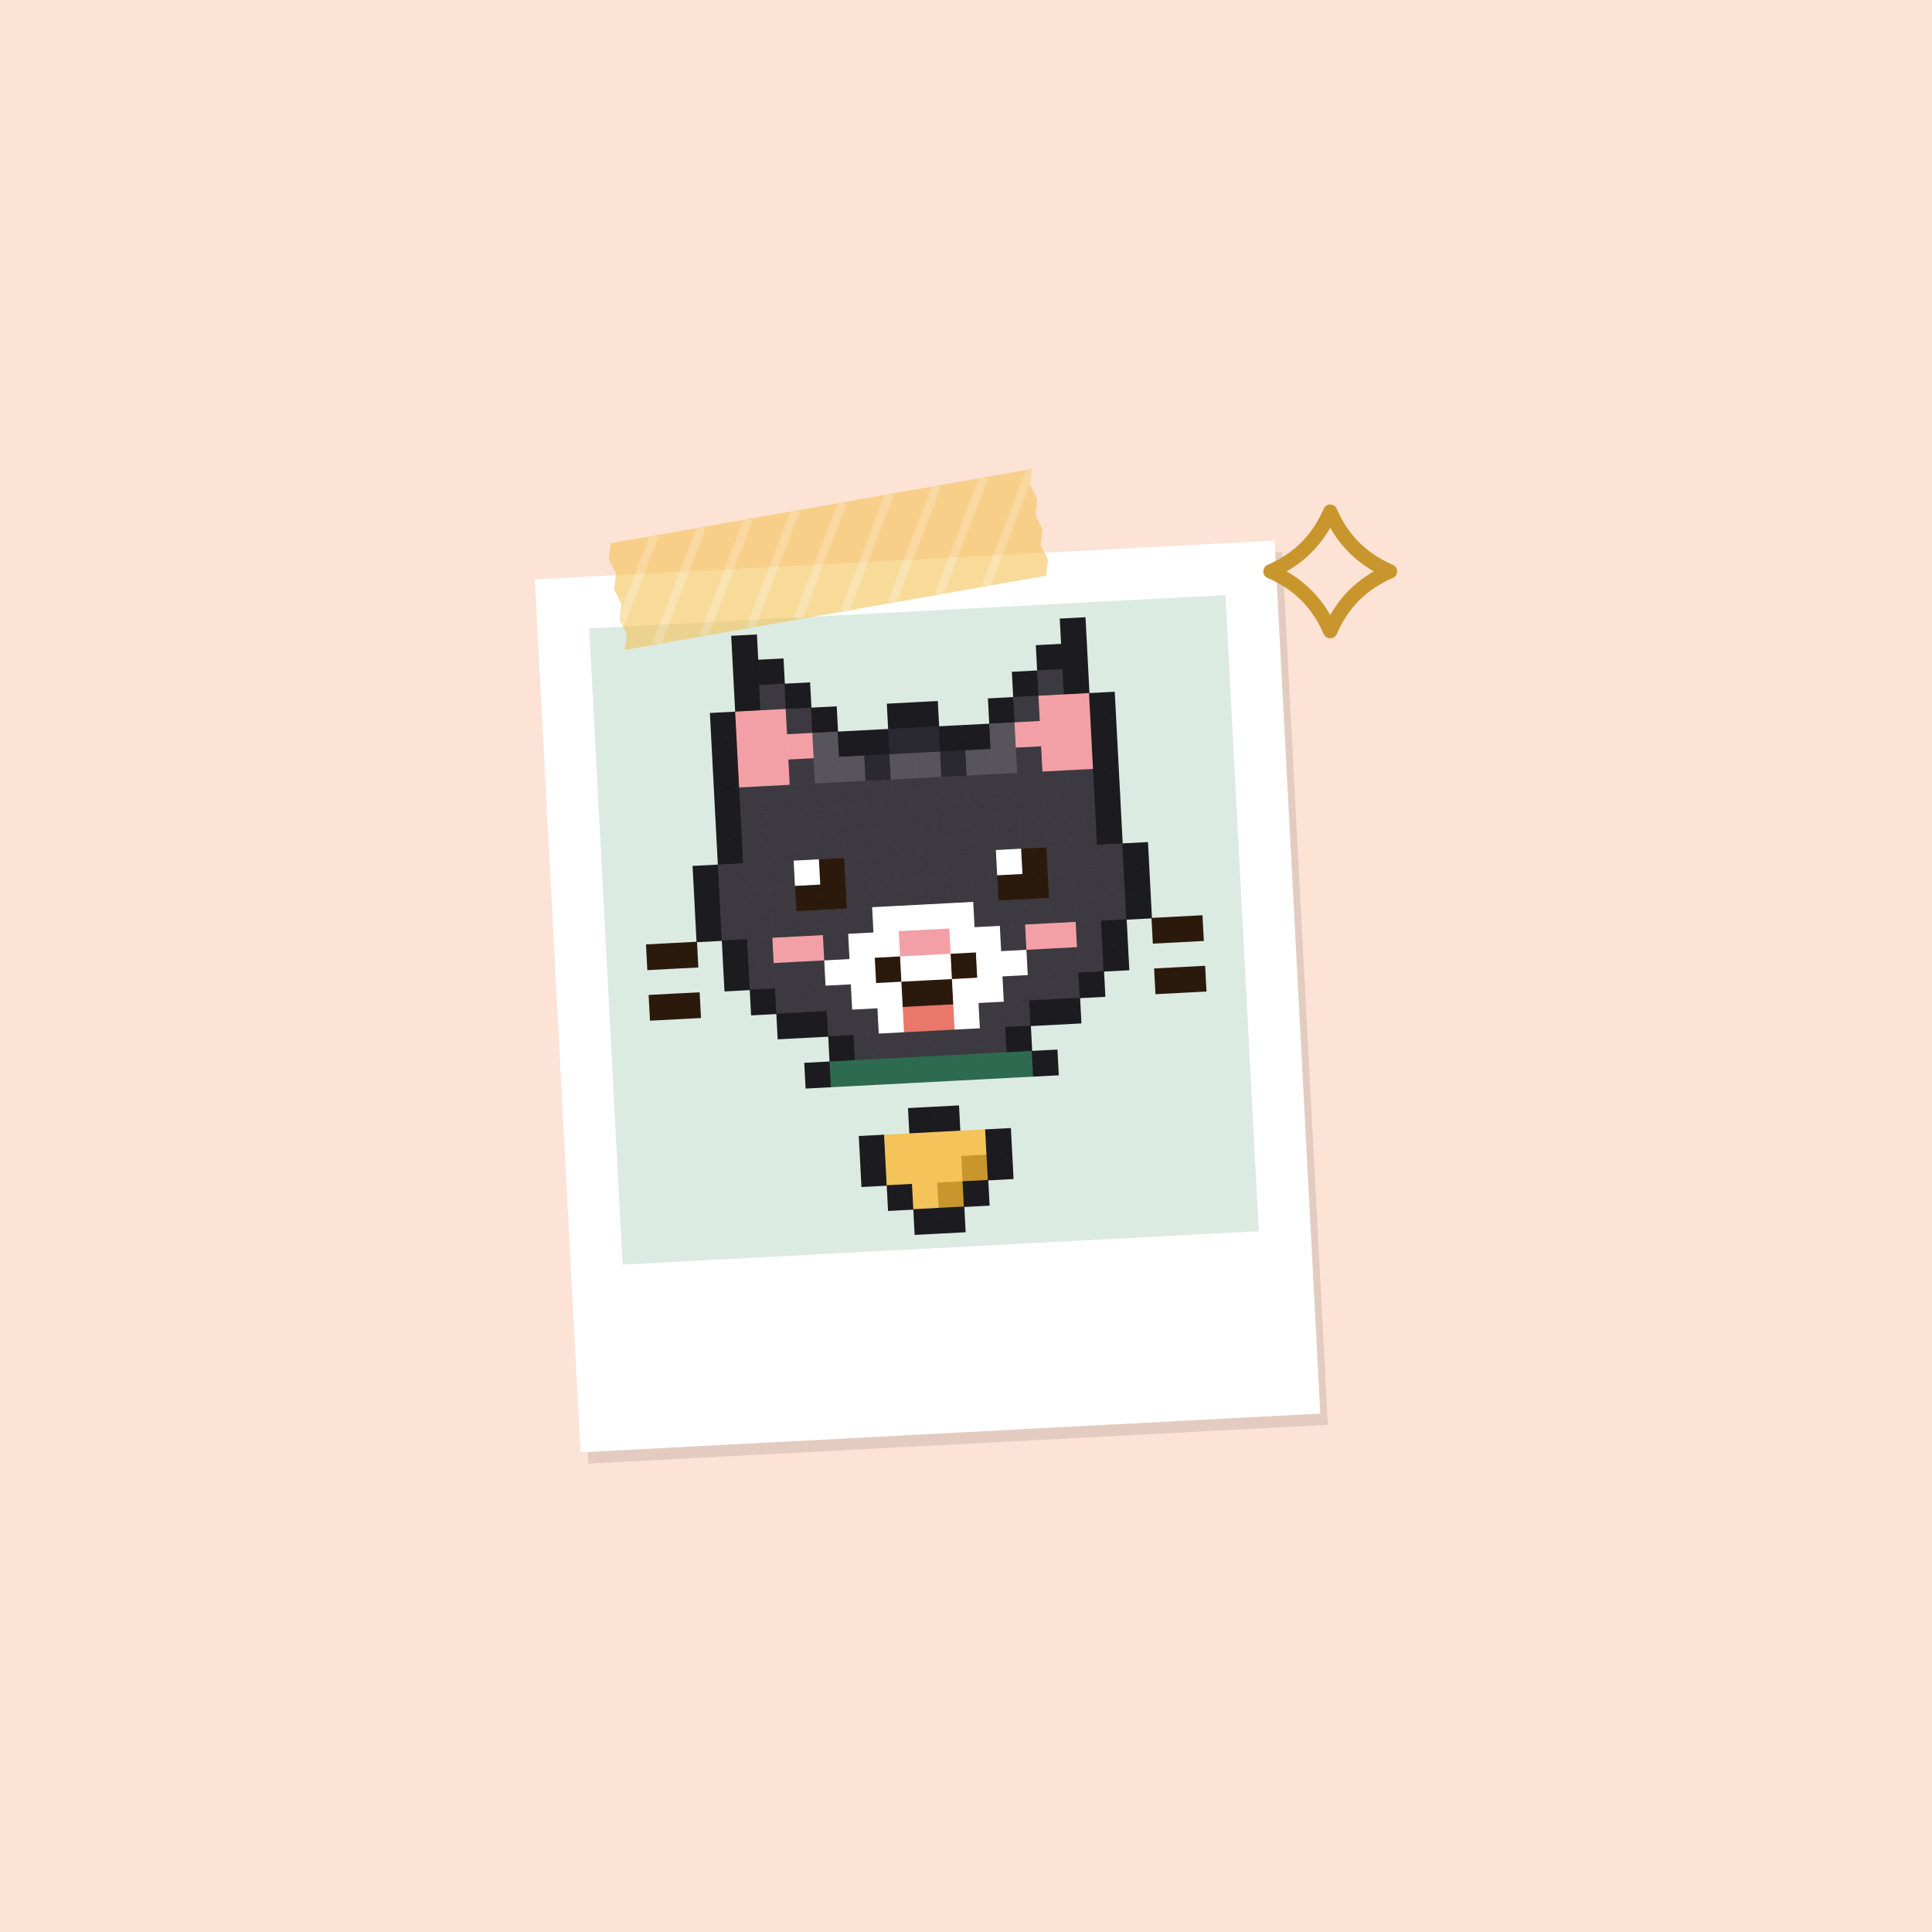
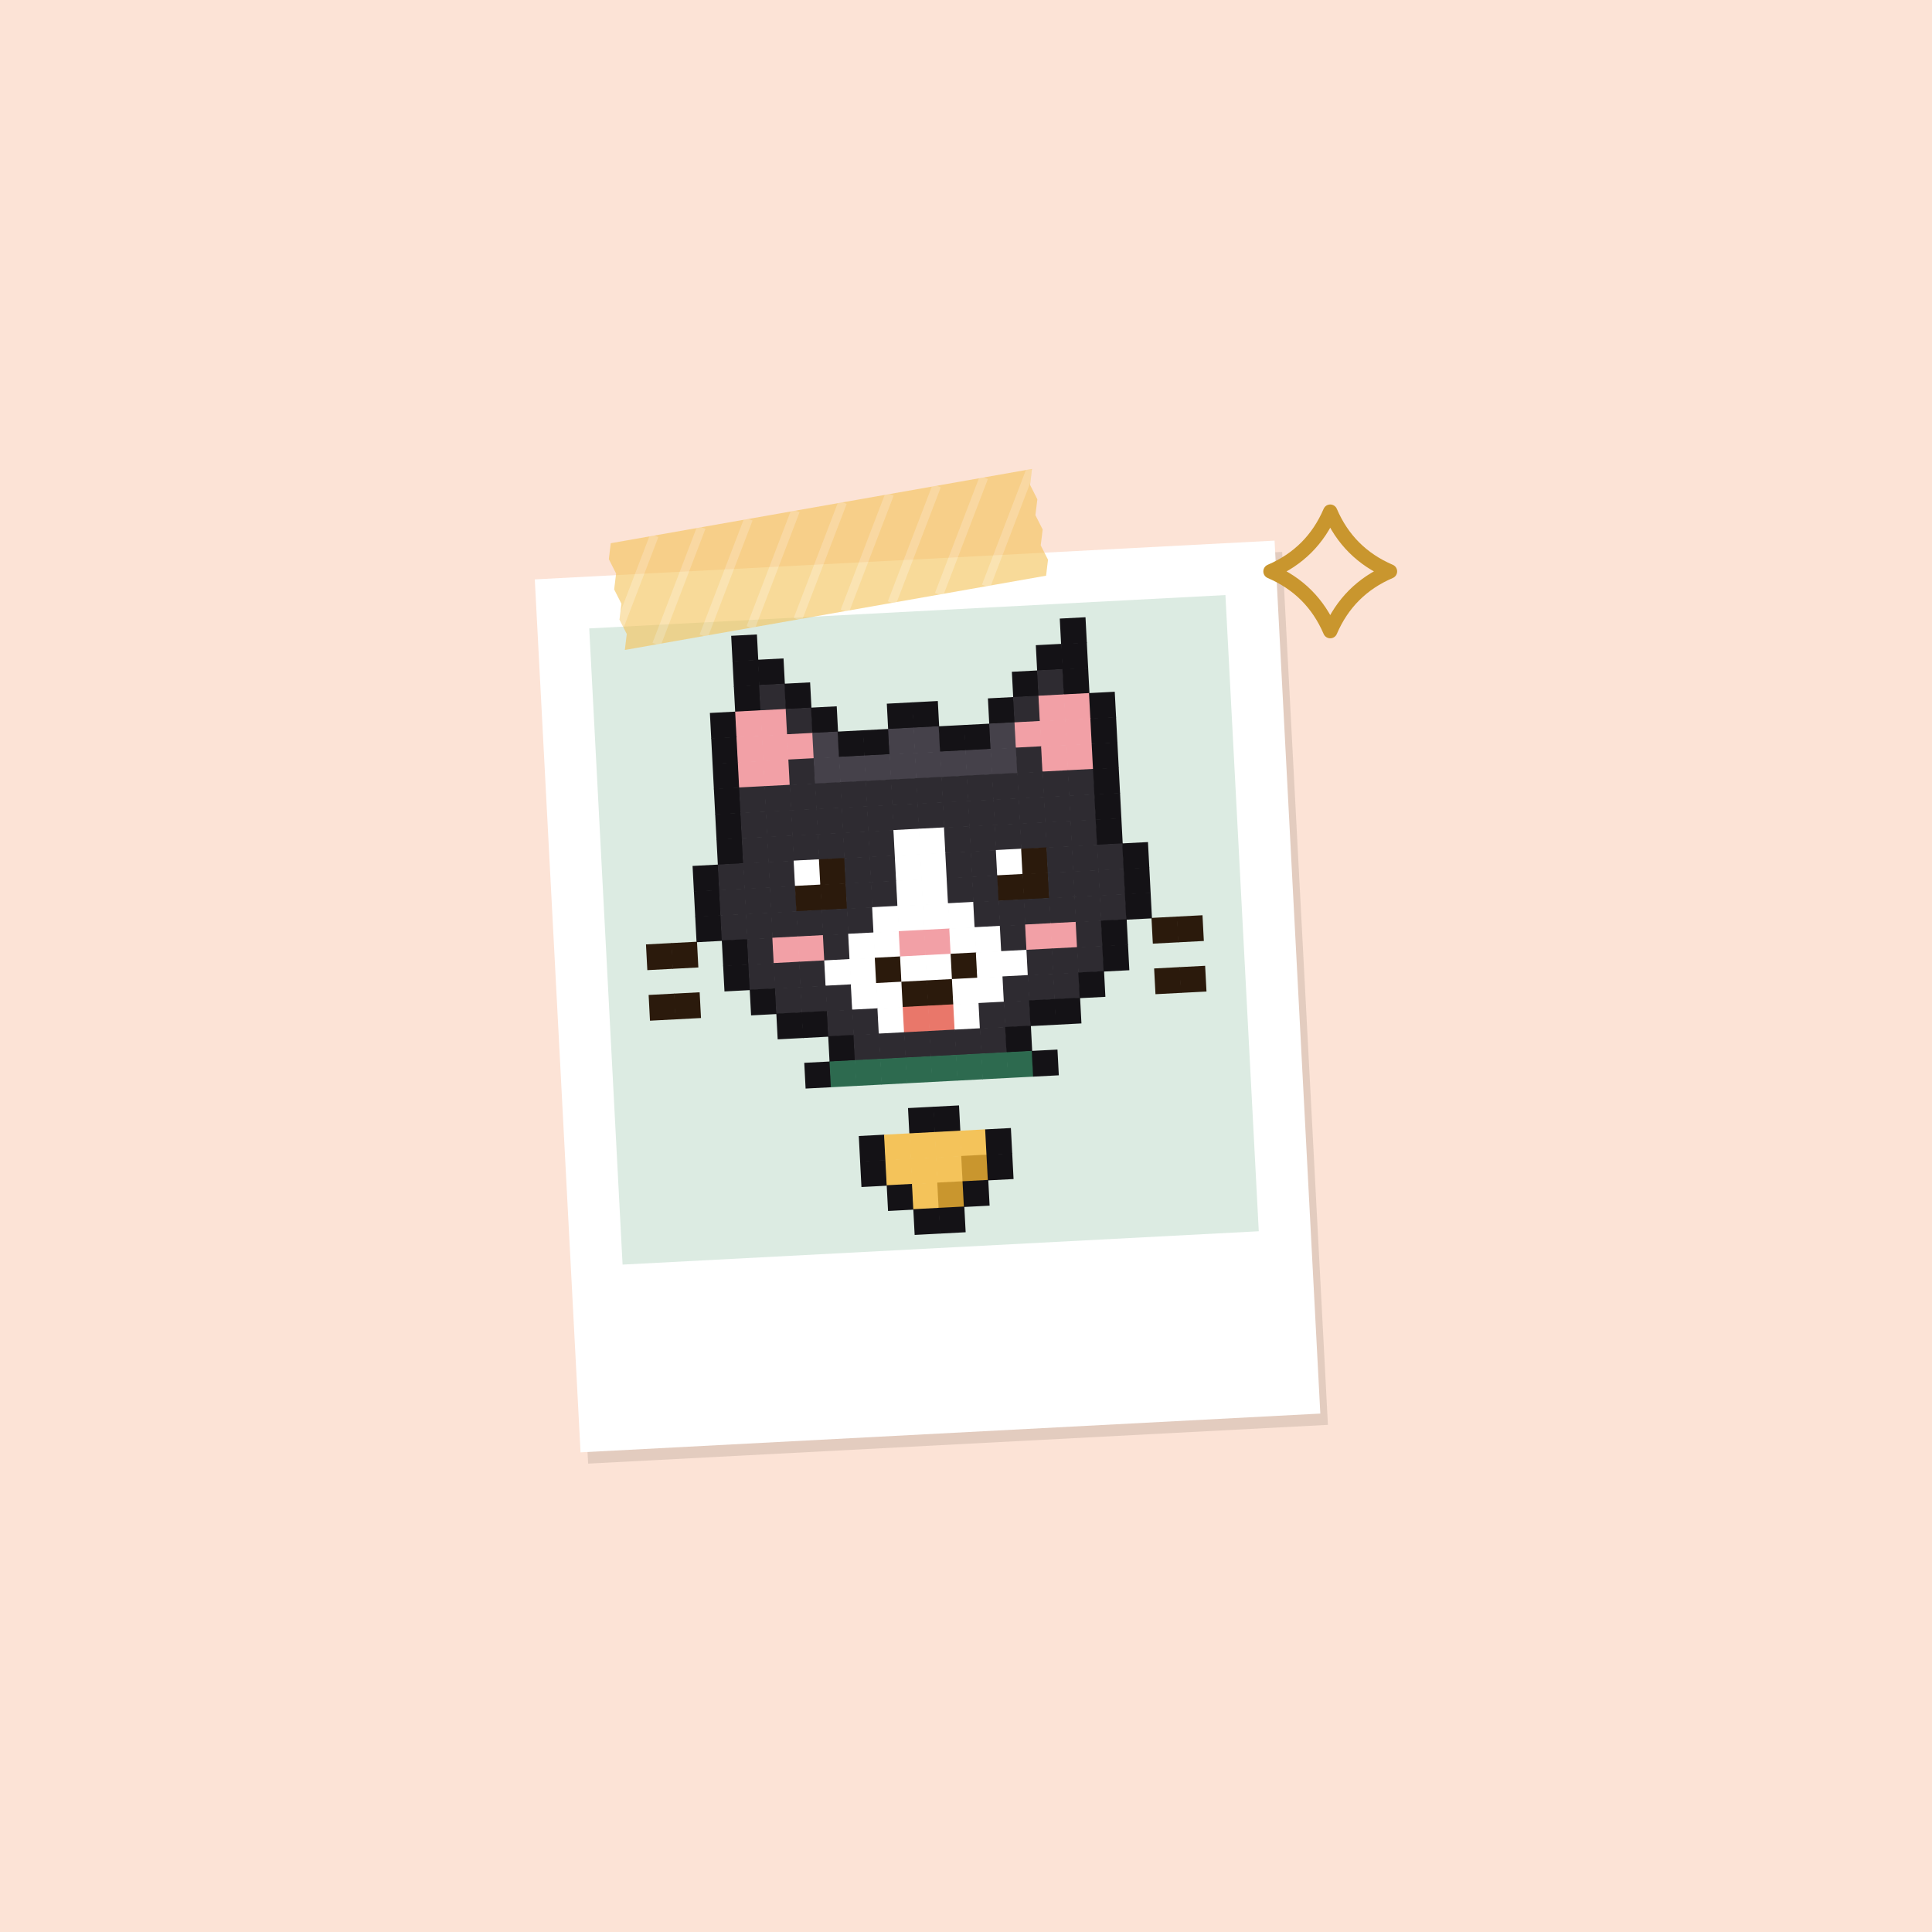
<svg xmlns="http://www.w3.org/2000/svg" width="1024" height="1024" viewBox="0 0 1024 1024">
  <rect width="1024" height="1024" fill="#FCE3D6" />
  <g transform="translate(173.11 176.20) scale(0.61842)">
    <g transform="translate(512.0 512.0) rotate(-3)">
      <rect x="-311.4" y="-307.4" width="634.9" height="749.2" fill="#2B1F12" opacity=".12" />
      <rect x="-317.4" y="-317.4" width="634.9" height="749.2" fill="#fff" />
      <rect x="-273.0" y="-273.0" width="546.0" height="546.0" fill="#DCEBE2" />
-       <rect x="-151.842" y="-260.301" width="22.092" height="22.092" fill="#1C1B20" />
-       <rect x="130.15" y="-260.301" width="22.092" height="22.092" fill="#1C1B20" />
-       <rect x="-151.842" y="-238.609" width="22.092" height="22.092" fill="#1C1B20" />
-       <rect x="-130.15" y="-238.609" width="22.092" height="22.092" fill="#1C1B20" />
-       <rect x="108.459" y="-238.609" width="22.092" height="22.092" fill="#1C1B20" />
-       <rect x="130.15" y="-238.609" width="22.092" height="22.092" fill="#1C1B20" />
-       <rect x="-151.842" y="-216.917" width="22.092" height="22.092" fill="#1C1B20" />
-       <rect x="-130.15" y="-216.917" width="22.092" height="22.092" fill="#3C3A40" />
-       <rect x="-108.459" y="-216.917" width="22.092" height="22.092" fill="#1C1B20" />
-       <rect x="86.767" y="-216.917" width="22.092" height="22.092" fill="#1C1B20" />
-       <rect x="108.459" y="-216.917" width="22.092" height="22.092" fill="#3C3A40" />
-       <rect x="130.15" y="-216.917" width="22.092" height="22.092" fill="#1C1B20" />
-       <rect x="-173.534" y="-195.226" width="22.092" height="22.092" fill="#1C1B20" />
+       <rect x="-151.842" y="-260.301" width="22.092" height="22.092" fill="#141216" />
+       <rect x="130.15" y="-260.301" width="22.092" height="22.092" fill="#141216" />
+       <rect x="-151.842" y="-238.609" width="22.092" height="22.092" fill="#141216" />
+       <rect x="-130.15" y="-238.609" width="22.092" height="22.092" fill="#141216" />
+       <rect x="108.459" y="-238.609" width="22.092" height="22.092" fill="#141216" />
+       <rect x="130.15" y="-238.609" width="22.092" height="22.092" fill="#141216" />
+       <rect x="-151.842" y="-216.917" width="22.092" height="22.092" fill="#141216" />
+       <rect x="-130.15" y="-216.917" width="22.092" height="22.092" fill="#2E2B31" />
+       <rect x="-108.459" y="-216.917" width="22.092" height="22.092" fill="#141216" />
+       <rect x="86.767" y="-216.917" width="22.092" height="22.092" fill="#141216" />
+       <rect x="108.459" y="-216.917" width="22.092" height="22.092" fill="#2E2B31" />
+       <rect x="130.15" y="-216.917" width="22.092" height="22.092" fill="#141216" />
+       <rect x="-173.534" y="-195.226" width="22.092" height="22.092" fill="#141216" />
      <rect x="-151.842" y="-195.226" width="22.092" height="22.092" fill="#F2A0A6" />
      <rect x="-130.15" y="-195.226" width="22.092" height="22.092" fill="#F2A0A6" />
-       <rect x="-108.459" y="-195.226" width="22.092" height="22.092" fill="#3C3A40" />
-       <rect x="-86.767" y="-195.226" width="22.092" height="22.092" fill="#1C1B20" />
-       <rect x="-21.692" y="-195.226" width="22.092" height="22.092" fill="#1C1B20" />
-       <rect x="0" y="-195.226" width="22.092" height="22.092" fill="#1C1B20" />
-       <rect x="65.075" y="-195.226" width="22.092" height="22.092" fill="#1C1B20" />
-       <rect x="86.767" y="-195.226" width="22.092" height="22.092" fill="#3C3A40" />
+       <rect x="-108.459" y="-195.226" width="22.092" height="22.092" fill="#2E2B31" />
+       <rect x="-86.767" y="-195.226" width="22.092" height="22.092" fill="#141216" />
+       <rect x="-21.692" y="-195.226" width="22.092" height="22.092" fill="#141216" />
+       <rect x="0" y="-195.226" width="22.092" height="22.092" fill="#141216" />
+       <rect x="65.075" y="-195.226" width="22.092" height="22.092" fill="#141216" />
+       <rect x="86.767" y="-195.226" width="22.092" height="22.092" fill="#2E2B31" />
      <rect x="108.459" y="-195.226" width="22.092" height="22.092" fill="#F2A0A6" />
      <rect x="130.15" y="-195.226" width="22.092" height="22.092" fill="#F2A0A6" />
-       <rect x="151.842" y="-195.226" width="22.092" height="22.092" fill="#1C1B20" />
-       <rect x="-173.534" y="-173.534" width="22.092" height="22.092" fill="#1C1B20" />
+       <rect x="151.842" y="-195.226" width="22.092" height="22.092" fill="#141216" />
+       <rect x="-173.534" y="-173.534" width="22.092" height="22.092" fill="#141216" />
      <rect x="-151.842" y="-173.534" width="22.092" height="22.092" fill="#F2A0A6" />
      <rect x="-130.15" y="-173.534" width="22.092" height="22.092" fill="#F2A0A6" />
      <rect x="-108.459" y="-173.534" width="22.092" height="22.092" fill="#F2A0A6" />
-       <rect x="-86.767" y="-173.534" width="22.092" height="22.092" fill="#57545C" />
-       <rect x="-65.075" y="-173.534" width="22.092" height="22.092" fill="#1C1B20" />
-       <rect x="-43.383" y="-173.534" width="22.092" height="22.092" fill="#1C1B20" />
-       <rect x="-21.692" y="-173.534" width="22.092" height="22.092" fill="#2A2830" />
-       <rect x="0" y="-173.534" width="22.092" height="22.092" fill="#2A2830" />
-       <rect x="21.692" y="-173.534" width="22.092" height="22.092" fill="#1C1B20" />
-       <rect x="43.383" y="-173.534" width="22.092" height="22.092" fill="#1C1B20" />
-       <rect x="65.075" y="-173.534" width="22.092" height="22.092" fill="#57545C" />
+       <rect x="-86.767" y="-173.534" width="22.092" height="22.092" fill="#45414A" />
+       <rect x="-65.075" y="-173.534" width="22.092" height="22.092" fill="#141216" />
+       <rect x="-43.383" y="-173.534" width="22.092" height="22.092" fill="#141216" />
+       <rect x="-21.692" y="-173.534" width="22.092" height="22.092" fill="#45414A" />
+       <rect x="0" y="-173.534" width="22.092" height="22.092" fill="#45414A" />
+       <rect x="21.692" y="-173.534" width="22.092" height="22.092" fill="#141216" />
+       <rect x="43.383" y="-173.534" width="22.092" height="22.092" fill="#141216" />
+       <rect x="65.075" y="-173.534" width="22.092" height="22.092" fill="#45414A" />
      <rect x="86.767" y="-173.534" width="22.092" height="22.092" fill="#F2A0A6" />
      <rect x="108.459" y="-173.534" width="22.092" height="22.092" fill="#F2A0A6" />
      <rect x="130.15" y="-173.534" width="22.092" height="22.092" fill="#F2A0A6" />
-       <rect x="151.842" y="-173.534" width="22.092" height="22.092" fill="#1C1B20" />
-       <rect x="-173.534" y="-151.842" width="22.092" height="22.092" fill="#1C1B20" />
+       <rect x="151.842" y="-173.534" width="22.092" height="22.092" fill="#141216" />
+       <rect x="-173.534" y="-151.842" width="22.092" height="22.092" fill="#141216" />
      <rect x="-151.842" y="-151.842" width="22.092" height="22.092" fill="#F2A0A6" />
      <rect x="-130.15" y="-151.842" width="22.092" height="22.092" fill="#F2A0A6" />
-       <rect x="-108.459" y="-151.842" width="22.092" height="22.092" fill="#3C3A40" />
-       <rect x="-86.767" y="-151.842" width="22.092" height="22.092" fill="#57545C" />
-       <rect x="-65.075" y="-151.842" width="22.092" height="22.092" fill="#57545C" />
-       <rect x="-43.383" y="-151.842" width="22.092" height="22.092" fill="#2A2830" />
-       <rect x="-21.692" y="-151.842" width="22.092" height="22.092" fill="#57545C" />
-       <rect x="0" y="-151.842" width="22.092" height="22.092" fill="#57545C" />
-       <rect x="21.692" y="-151.842" width="22.092" height="22.092" fill="#2A2830" />
-       <rect x="43.383" y="-151.842" width="22.092" height="22.092" fill="#57545C" />
-       <rect x="65.075" y="-151.842" width="22.092" height="22.092" fill="#57545C" />
-       <rect x="86.767" y="-151.842" width="22.092" height="22.092" fill="#3C3A40" />
+       <rect x="-108.459" y="-151.842" width="22.092" height="22.092" fill="#2E2B31" />
+       <rect x="-86.767" y="-151.842" width="22.092" height="22.092" fill="#45414A" />
+       <rect x="-65.075" y="-151.842" width="22.092" height="22.092" fill="#45414A" />
+       <rect x="-43.383" y="-151.842" width="22.092" height="22.092" fill="#45414A" />
+       <rect x="-21.692" y="-151.842" width="22.092" height="22.092" fill="#45414A" />
+       <rect x="0" y="-151.842" width="22.092" height="22.092" fill="#45414A" />
+       <rect x="21.692" y="-151.842" width="22.092" height="22.092" fill="#45414A" />
+       <rect x="43.383" y="-151.842" width="22.092" height="22.092" fill="#45414A" />
+       <rect x="65.075" y="-151.842" width="22.092" height="22.092" fill="#45414A" />
+       <rect x="86.767" y="-151.842" width="22.092" height="22.092" fill="#2E2B31" />
      <rect x="108.459" y="-151.842" width="22.092" height="22.092" fill="#F2A0A6" />
      <rect x="130.15" y="-151.842" width="22.092" height="22.092" fill="#F2A0A6" />
-       <rect x="151.842" y="-151.842" width="22.092" height="22.092" fill="#1C1B20" />
-       <rect x="-173.534" y="-130.15" width="22.092" height="22.092" fill="#1C1B20" />
-       <rect x="-151.842" y="-130.15" width="22.092" height="22.092" fill="#3C3A40" />
-       <rect x="-130.15" y="-130.15" width="22.092" height="22.092" fill="#3C3A40" />
-       <rect x="-108.459" y="-130.15" width="22.092" height="22.092" fill="#3C3A40" />
-       <rect x="-86.767" y="-130.15" width="22.092" height="22.092" fill="#3C3A40" />
-       <rect x="-65.075" y="-130.15" width="22.092" height="22.092" fill="#3C3A40" />
-       <rect x="-43.383" y="-130.15" width="22.092" height="22.092" fill="#3C3A40" />
-       <rect x="-21.692" y="-130.15" width="22.092" height="22.092" fill="#3C3A40" />
-       <rect x="0" y="-130.15" width="22.092" height="22.092" fill="#3C3A40" />
-       <rect x="21.692" y="-130.15" width="22.092" height="22.092" fill="#3C3A40" />
-       <rect x="43.383" y="-130.15" width="22.092" height="22.092" fill="#3C3A40" />
-       <rect x="65.075" y="-130.15" width="22.092" height="22.092" fill="#3C3A40" />
-       <rect x="86.767" y="-130.15" width="22.092" height="22.092" fill="#3C3A40" />
-       <rect x="108.459" y="-130.15" width="22.092" height="22.092" fill="#3C3A40" />
-       <rect x="130.15" y="-130.15" width="22.092" height="22.092" fill="#3C3A40" />
-       <rect x="151.842" y="-130.15" width="22.092" height="22.092" fill="#1C1B20" />
-       <rect x="-173.534" y="-108.459" width="22.092" height="22.092" fill="#1C1B20" />
-       <rect x="-151.842" y="-108.459" width="22.092" height="22.092" fill="#3C3A40" />
-       <rect x="-130.15" y="-108.459" width="22.092" height="22.092" fill="#3C3A40" />
-       <rect x="-108.459" y="-108.459" width="22.092" height="22.092" fill="#3C3A40" />
-       <rect x="-86.767" y="-108.459" width="22.092" height="22.092" fill="#3C3A40" />
-       <rect x="-65.075" y="-108.459" width="22.092" height="22.092" fill="#3C3A40" />
-       <rect x="-43.383" y="-108.459" width="22.092" height="22.092" fill="#3C3A40" />
-       <rect x="-21.692" y="-108.459" width="22.092" height="22.092" fill="#3C3A40" />
-       <rect x="0" y="-108.459" width="22.092" height="22.092" fill="#3C3A40" />
-       <rect x="21.692" y="-108.459" width="22.092" height="22.092" fill="#3C3A40" />
-       <rect x="43.383" y="-108.459" width="22.092" height="22.092" fill="#3C3A40" />
-       <rect x="65.075" y="-108.459" width="22.092" height="22.092" fill="#3C3A40" />
-       <rect x="86.767" y="-108.459" width="22.092" height="22.092" fill="#3C3A40" />
-       <rect x="108.459" y="-108.459" width="22.092" height="22.092" fill="#3C3A40" />
-       <rect x="130.15" y="-108.459" width="22.092" height="22.092" fill="#3C3A40" />
-       <rect x="151.842" y="-108.459" width="22.092" height="22.092" fill="#1C1B20" />
-       <rect x="-173.534" y="-86.767" width="22.092" height="22.092" fill="#1C1B20" />
-       <rect x="-151.842" y="-86.767" width="22.092" height="22.092" fill="#3C3A40" />
-       <rect x="-130.15" y="-86.767" width="22.092" height="22.092" fill="#3C3A40" />
-       <rect x="-108.459" y="-86.767" width="22.092" height="22.092" fill="#3C3A40" />
-       <rect x="-86.767" y="-86.767" width="22.092" height="22.092" fill="#3C3A40" />
-       <rect x="-65.075" y="-86.767" width="22.092" height="22.092" fill="#3C3A40" />
-       <rect x="-43.383" y="-86.767" width="22.092" height="22.092" fill="#3C3A40" />
-       <rect x="-21.692" y="-86.767" width="22.092" height="22.092" fill="#3C3A40" />
-       <rect x="0" y="-86.767" width="22.092" height="22.092" fill="#3C3A40" />
-       <rect x="21.692" y="-86.767" width="22.092" height="22.092" fill="#3C3A40" />
-       <rect x="43.383" y="-86.767" width="22.092" height="22.092" fill="#3C3A40" />
-       <rect x="65.075" y="-86.767" width="22.092" height="22.092" fill="#3C3A40" />
-       <rect x="86.767" y="-86.767" width="22.092" height="22.092" fill="#3C3A40" />
-       <rect x="108.459" y="-86.767" width="22.092" height="22.092" fill="#3C3A40" />
-       <rect x="130.15" y="-86.767" width="22.092" height="22.092" fill="#3C3A40" />
-       <rect x="151.842" y="-86.767" width="22.092" height="22.092" fill="#1C1B20" />
-       <rect x="-195.226" y="-65.075" width="22.092" height="22.092" fill="#1C1B20" />
-       <rect x="-173.534" y="-65.075" width="22.092" height="22.092" fill="#3C3A40" />
-       <rect x="-151.842" y="-65.075" width="22.092" height="22.092" fill="#3C3A40" />
-       <rect x="-130.15" y="-65.075" width="22.092" height="22.092" fill="#3C3A40" />
+       <rect x="151.842" y="-151.842" width="22.092" height="22.092" fill="#141216" />
+       <rect x="-173.534" y="-130.15" width="22.092" height="22.092" fill="#141216" />
+       <rect x="-151.842" y="-130.15" width="22.092" height="22.092" fill="#2E2B31" />
+       <rect x="-130.15" y="-130.15" width="22.092" height="22.092" fill="#2E2B31" />
+       <rect x="-108.459" y="-130.15" width="22.092" height="22.092" fill="#2E2B31" />
+       <rect x="-86.767" y="-130.15" width="22.092" height="22.092" fill="#2E2B31" />
+       <rect x="-65.075" y="-130.15" width="22.092" height="22.092" fill="#2E2B31" />
+       <rect x="-43.383" y="-130.15" width="22.092" height="22.092" fill="#2E2B31" />
+       <rect x="-21.692" y="-130.15" width="22.092" height="22.092" fill="#2E2B31" />
+       <rect x="0" y="-130.15" width="22.092" height="22.092" fill="#2E2B31" />
+       <rect x="21.692" y="-130.15" width="22.092" height="22.092" fill="#2E2B31" />
+       <rect x="43.383" y="-130.15" width="22.092" height="22.092" fill="#2E2B31" />
+       <rect x="65.075" y="-130.15" width="22.092" height="22.092" fill="#2E2B31" />
+       <rect x="86.767" y="-130.15" width="22.092" height="22.092" fill="#2E2B31" />
+       <rect x="108.459" y="-130.15" width="22.092" height="22.092" fill="#2E2B31" />
+       <rect x="130.15" y="-130.15" width="22.092" height="22.092" fill="#2E2B31" />
+       <rect x="151.842" y="-130.15" width="22.092" height="22.092" fill="#141216" />
+       <rect x="-173.534" y="-108.459" width="22.092" height="22.092" fill="#141216" />
+       <rect x="-151.842" y="-108.459" width="22.092" height="22.092" fill="#2E2B31" />
+       <rect x="-130.15" y="-108.459" width="22.092" height="22.092" fill="#2E2B31" />
+       <rect x="-108.459" y="-108.459" width="22.092" height="22.092" fill="#2E2B31" />
+       <rect x="-86.767" y="-108.459" width="22.092" height="22.092" fill="#2E2B31" />
+       <rect x="-65.075" y="-108.459" width="22.092" height="22.092" fill="#2E2B31" />
+       <rect x="-43.383" y="-108.459" width="22.092" height="22.092" fill="#2E2B31" />
+       <rect x="-21.692" y="-108.459" width="22.092" height="22.092" fill="#2E2B31" />
+       <rect x="0" y="-108.459" width="22.092" height="22.092" fill="#2E2B31" />
+       <rect x="21.692" y="-108.459" width="22.092" height="22.092" fill="#2E2B31" />
+       <rect x="43.383" y="-108.459" width="22.092" height="22.092" fill="#2E2B31" />
+       <rect x="65.075" y="-108.459" width="22.092" height="22.092" fill="#2E2B31" />
+       <rect x="86.767" y="-108.459" width="22.092" height="22.092" fill="#2E2B31" />
+       <rect x="108.459" y="-108.459" width="22.092" height="22.092" fill="#2E2B31" />
+       <rect x="130.15" y="-108.459" width="22.092" height="22.092" fill="#2E2B31" />
+       <rect x="151.842" y="-108.459" width="22.092" height="22.092" fill="#141216" />
+       <rect x="-173.534" y="-86.767" width="22.092" height="22.092" fill="#141216" />
+       <rect x="-151.842" y="-86.767" width="22.092" height="22.092" fill="#2E2B31" />
+       <rect x="-130.15" y="-86.767" width="22.092" height="22.092" fill="#2E2B31" />
+       <rect x="-108.459" y="-86.767" width="22.092" height="22.092" fill="#2E2B31" />
+       <rect x="-86.767" y="-86.767" width="22.092" height="22.092" fill="#2E2B31" />
+       <rect x="-65.075" y="-86.767" width="22.092" height="22.092" fill="#2E2B31" />
+       <rect x="-43.383" y="-86.767" width="22.092" height="22.092" fill="#2E2B31" />
+       <rect x="-21.692" y="-86.767" width="22.092" height="22.092" fill="#FFFFFF" />
+       <rect x="0" y="-86.767" width="22.092" height="22.092" fill="#FFFFFF" />
+       <rect x="21.692" y="-86.767" width="22.092" height="22.092" fill="#2E2B31" />
+       <rect x="43.383" y="-86.767" width="22.092" height="22.092" fill="#2E2B31" />
+       <rect x="65.075" y="-86.767" width="22.092" height="22.092" fill="#2E2B31" />
+       <rect x="86.767" y="-86.767" width="22.092" height="22.092" fill="#2E2B31" />
+       <rect x="108.459" y="-86.767" width="22.092" height="22.092" fill="#2E2B31" />
+       <rect x="130.15" y="-86.767" width="22.092" height="22.092" fill="#2E2B31" />
+       <rect x="151.842" y="-86.767" width="22.092" height="22.092" fill="#141216" />
+       <rect x="-195.226" y="-65.075" width="22.092" height="22.092" fill="#141216" />
+       <rect x="-173.534" y="-65.075" width="22.092" height="22.092" fill="#2E2B31" />
+       <rect x="-151.842" y="-65.075" width="22.092" height="22.092" fill="#2E2B31" />
+       <rect x="-130.15" y="-65.075" width="22.092" height="22.092" fill="#2E2B31" />
      <rect x="-108.459" y="-65.075" width="22.092" height="22.092" fill="#FFFFFF" />
      <rect x="-86.767" y="-65.075" width="22.092" height="22.092" fill="#2B1A0C" />
-       <rect x="-65.075" y="-65.075" width="22.092" height="22.092" fill="#3C3A40" />
-       <rect x="-43.383" y="-65.075" width="22.092" height="22.092" fill="#3C3A40" />
-       <rect x="-21.692" y="-65.075" width="22.092" height="22.092" fill="#3C3A40" />
-       <rect x="0" y="-65.075" width="22.092" height="22.092" fill="#3C3A40" />
-       <rect x="21.692" y="-65.075" width="22.092" height="22.092" fill="#3C3A40" />
-       <rect x="43.383" y="-65.075" width="22.092" height="22.092" fill="#3C3A40" />
+       <rect x="-65.075" y="-65.075" width="22.092" height="22.092" fill="#2E2B31" />
+       <rect x="-43.383" y="-65.075" width="22.092" height="22.092" fill="#2E2B31" />
+       <rect x="-21.692" y="-65.075" width="22.092" height="22.092" fill="#FFFFFF" />
+       <rect x="0" y="-65.075" width="22.092" height="22.092" fill="#FFFFFF" />
+       <rect x="21.692" y="-65.075" width="22.092" height="22.092" fill="#2E2B31" />
+       <rect x="43.383" y="-65.075" width="22.092" height="22.092" fill="#2E2B31" />
      <rect x="65.075" y="-65.075" width="22.092" height="22.092" fill="#FFFFFF" />
      <rect x="86.767" y="-65.075" width="22.092" height="22.092" fill="#2B1A0C" />
-       <rect x="108.459" y="-65.075" width="22.092" height="22.092" fill="#3C3A40" />
-       <rect x="130.15" y="-65.075" width="22.092" height="22.092" fill="#3C3A40" />
-       <rect x="151.842" y="-65.075" width="22.092" height="22.092" fill="#3C3A40" />
-       <rect x="173.534" y="-65.075" width="22.092" height="22.092" fill="#1C1B20" />
-       <rect x="-195.226" y="-43.383" width="22.092" height="22.092" fill="#1C1B20" />
-       <rect x="-173.534" y="-43.383" width="22.092" height="22.092" fill="#3C3A40" />
-       <rect x="-151.842" y="-43.383" width="22.092" height="22.092" fill="#3C3A40" />
-       <rect x="-130.15" y="-43.383" width="22.092" height="22.092" fill="#3C3A40" />
+       <rect x="108.459" y="-65.075" width="22.092" height="22.092" fill="#2E2B31" />
+       <rect x="130.15" y="-65.075" width="22.092" height="22.092" fill="#2E2B31" />
+       <rect x="151.842" y="-65.075" width="22.092" height="22.092" fill="#2E2B31" />
+       <rect x="173.534" y="-65.075" width="22.092" height="22.092" fill="#141216" />
+       <rect x="-195.226" y="-43.383" width="22.092" height="22.092" fill="#141216" />
+       <rect x="-173.534" y="-43.383" width="22.092" height="22.092" fill="#2E2B31" />
+       <rect x="-151.842" y="-43.383" width="22.092" height="22.092" fill="#2E2B31" />
+       <rect x="-130.15" y="-43.383" width="22.092" height="22.092" fill="#2E2B31" />
      <rect x="-108.459" y="-43.383" width="22.092" height="22.092" fill="#2B1A0C" />
      <rect x="-86.767" y="-43.383" width="22.092" height="22.092" fill="#2B1A0C" />
-       <rect x="-65.075" y="-43.383" width="22.092" height="22.092" fill="#3C3A40" />
-       <rect x="-43.383" y="-43.383" width="22.092" height="22.092" fill="#3C3A40" />
-       <rect x="-21.692" y="-43.383" width="22.092" height="22.092" fill="#3C3A40" />
-       <rect x="0" y="-43.383" width="22.092" height="22.092" fill="#3C3A40" />
-       <rect x="21.692" y="-43.383" width="22.092" height="22.092" fill="#3C3A40" />
-       <rect x="43.383" y="-43.383" width="22.092" height="22.092" fill="#3C3A40" />
+       <rect x="-65.075" y="-43.383" width="22.092" height="22.092" fill="#2E2B31" />
+       <rect x="-43.383" y="-43.383" width="22.092" height="22.092" fill="#2E2B31" />
+       <rect x="-21.692" y="-43.383" width="22.092" height="22.092" fill="#FFFFFF" />
+       <rect x="0" y="-43.383" width="22.092" height="22.092" fill="#FFFFFF" />
+       <rect x="21.692" y="-43.383" width="22.092" height="22.092" fill="#2E2B31" />
+       <rect x="43.383" y="-43.383" width="22.092" height="22.092" fill="#2E2B31" />
      <rect x="65.075" y="-43.383" width="22.092" height="22.092" fill="#2B1A0C" />
      <rect x="86.767" y="-43.383" width="22.092" height="22.092" fill="#2B1A0C" />
-       <rect x="108.459" y="-43.383" width="22.092" height="22.092" fill="#3C3A40" />
-       <rect x="130.15" y="-43.383" width="22.092" height="22.092" fill="#3C3A40" />
-       <rect x="151.842" y="-43.383" width="22.092" height="22.092" fill="#3C3A40" />
-       <rect x="173.534" y="-43.383" width="22.092" height="22.092" fill="#1C1B20" />
-       <rect x="-195.226" y="-21.692" width="22.092" height="22.092" fill="#1C1B20" />
-       <rect x="-173.534" y="-21.692" width="22.092" height="22.092" fill="#3C3A40" />
-       <rect x="-151.842" y="-21.692" width="22.092" height="22.092" fill="#3C3A40" />
-       <rect x="-130.15" y="-21.692" width="22.092" height="22.092" fill="#3C3A40" />
-       <rect x="-108.459" y="-21.692" width="22.092" height="22.092" fill="#3C3A40" />
-       <rect x="-86.767" y="-21.692" width="22.092" height="22.092" fill="#3C3A40" />
-       <rect x="-65.075" y="-21.692" width="22.092" height="22.092" fill="#3C3A40" />
+       <rect x="108.459" y="-43.383" width="22.092" height="22.092" fill="#2E2B31" />
+       <rect x="130.15" y="-43.383" width="22.092" height="22.092" fill="#2E2B31" />
+       <rect x="151.842" y="-43.383" width="22.092" height="22.092" fill="#2E2B31" />
+       <rect x="173.534" y="-43.383" width="22.092" height="22.092" fill="#141216" />
+       <rect x="-195.226" y="-21.692" width="22.092" height="22.092" fill="#141216" />
+       <rect x="-173.534" y="-21.692" width="22.092" height="22.092" fill="#2E2B31" />
+       <rect x="-151.842" y="-21.692" width="22.092" height="22.092" fill="#2E2B31" />
+       <rect x="-130.15" y="-21.692" width="22.092" height="22.092" fill="#2E2B31" />
+       <rect x="-108.459" y="-21.692" width="22.092" height="22.092" fill="#2E2B31" />
+       <rect x="-86.767" y="-21.692" width="22.092" height="22.092" fill="#2E2B31" />
+       <rect x="-65.075" y="-21.692" width="22.092" height="22.092" fill="#2E2B31" />
      <rect x="-43.383" y="-21.692" width="22.092" height="22.092" fill="#FFFFFF" />
      <rect x="-21.692" y="-21.692" width="22.092" height="22.092" fill="#FFFFFF" />
      <rect x="0" y="-21.692" width="22.092" height="22.092" fill="#FFFFFF" />
      <rect x="21.692" y="-21.692" width="22.092" height="22.092" fill="#FFFFFF" />
-       <rect x="43.383" y="-21.692" width="22.092" height="22.092" fill="#3C3A40" />
-       <rect x="65.075" y="-21.692" width="22.092" height="22.092" fill="#3C3A40" />
-       <rect x="86.767" y="-21.692" width="22.092" height="22.092" fill="#3C3A40" />
-       <rect x="108.459" y="-21.692" width="22.092" height="22.092" fill="#3C3A40" />
-       <rect x="130.15" y="-21.692" width="22.092" height="22.092" fill="#3C3A40" />
-       <rect x="151.842" y="-21.692" width="22.092" height="22.092" fill="#3C3A40" />
-       <rect x="173.534" y="-21.692" width="22.092" height="22.092" fill="#1C1B20" />
+       <rect x="43.383" y="-21.692" width="22.092" height="22.092" fill="#2E2B31" />
+       <rect x="65.075" y="-21.692" width="22.092" height="22.092" fill="#2E2B31" />
+       <rect x="86.767" y="-21.692" width="22.092" height="22.092" fill="#2E2B31" />
+       <rect x="108.459" y="-21.692" width="22.092" height="22.092" fill="#2E2B31" />
+       <rect x="130.15" y="-21.692" width="22.092" height="22.092" fill="#2E2B31" />
+       <rect x="151.842" y="-21.692" width="22.092" height="22.092" fill="#2E2B31" />
+       <rect x="173.534" y="-21.692" width="22.092" height="22.092" fill="#141216" />
      <rect x="-238.609" y="0" width="22.092" height="22.092" fill="#2B1A0C" />
      <rect x="-216.917" y="0" width="22.092" height="22.092" fill="#2B1A0C" />
-       <rect x="-173.534" y="0" width="22.092" height="22.092" fill="#1C1B20" />
-       <rect x="-151.842" y="0" width="22.092" height="22.092" fill="#3C3A40" />
+       <rect x="-173.534" y="0" width="22.092" height="22.092" fill="#141216" />
+       <rect x="-151.842" y="0" width="22.092" height="22.092" fill="#2E2B31" />
      <rect x="-130.15" y="0" width="22.092" height="22.092" fill="#F2A0A6" />
      <rect x="-108.459" y="0" width="22.092" height="22.092" fill="#F2A0A6" />
-       <rect x="-86.767" y="0" width="22.092" height="22.092" fill="#3C3A40" />
+       <rect x="-86.767" y="0" width="22.092" height="22.092" fill="#2E2B31" />
      <rect x="-65.075" y="0" width="22.092" height="22.092" fill="#FFFFFF" />
      <rect x="-43.383" y="0" width="22.092" height="22.092" fill="#FFFFFF" />
      <rect x="-21.692" y="0" width="22.092" height="22.092" fill="#F2A0A6" />
      <rect x="0" y="0" width="22.092" height="22.092" fill="#F2A0A6" />
      <rect x="21.692" y="0" width="22.092" height="22.092" fill="#FFFFFF" />
      <rect x="43.383" y="0" width="22.092" height="22.092" fill="#FFFFFF" />
-       <rect x="65.075" y="0" width="22.092" height="22.092" fill="#3C3A40" />
+       <rect x="65.075" y="0" width="22.092" height="22.092" fill="#2E2B31" />
      <rect x="86.767" y="0" width="22.092" height="22.092" fill="#F2A0A6" />
      <rect x="108.459" y="0" width="22.092" height="22.092" fill="#F2A0A6" />
-       <rect x="130.15" y="0" width="22.092" height="22.092" fill="#3C3A40" />
-       <rect x="151.842" y="0" width="22.092" height="22.092" fill="#1C1B20" />
+       <rect x="130.15" y="0" width="22.092" height="22.092" fill="#2E2B31" />
+       <rect x="151.842" y="0" width="22.092" height="22.092" fill="#141216" />
      <rect x="195.226" y="0" width="22.092" height="22.092" fill="#2B1A0C" />
      <rect x="216.917" y="0" width="22.092" height="22.092" fill="#2B1A0C" />
-       <rect x="-173.534" y="21.692" width="22.092" height="22.092" fill="#1C1B20" />
-       <rect x="-151.842" y="21.692" width="22.092" height="22.092" fill="#3C3A40" />
-       <rect x="-130.15" y="21.692" width="22.092" height="22.092" fill="#3C3A40" />
-       <rect x="-108.459" y="21.692" width="22.092" height="22.092" fill="#3C3A40" />
+       <rect x="-173.534" y="21.692" width="22.092" height="22.092" fill="#141216" />
+       <rect x="-151.842" y="21.692" width="22.092" height="22.092" fill="#2E2B31" />
+       <rect x="-130.15" y="21.692" width="22.092" height="22.092" fill="#2E2B31" />
+       <rect x="-108.459" y="21.692" width="22.092" height="22.092" fill="#2E2B31" />
      <rect x="-86.767" y="21.692" width="22.092" height="22.092" fill="#FFFFFF" />
      <rect x="-65.075" y="21.692" width="22.092" height="22.092" fill="#FFFFFF" />
      <rect x="-43.383" y="21.692" width="22.092" height="22.092" fill="#2B1A0C" />
      <rect x="-21.692" y="21.692" width="22.092" height="22.092" fill="#FFFFFF" />
      <rect x="0" y="21.692" width="22.092" height="22.092" fill="#FFFFFF" />
      <rect x="21.692" y="21.692" width="22.092" height="22.092" fill="#2B1A0C" />
      <rect x="43.383" y="21.692" width="22.092" height="22.092" fill="#FFFFFF" />
      <rect x="65.075" y="21.692" width="22.092" height="22.092" fill="#FFFFFF" />
-       <rect x="86.767" y="21.692" width="22.092" height="22.092" fill="#3C3A40" />
-       <rect x="108.459" y="21.692" width="22.092" height="22.092" fill="#3C3A40" />
-       <rect x="130.15" y="21.692" width="22.092" height="22.092" fill="#3C3A40" />
-       <rect x="151.842" y="21.692" width="22.092" height="22.092" fill="#1C1B20" />
+       <rect x="86.767" y="21.692" width="22.092" height="22.092" fill="#2E2B31" />
+       <rect x="108.459" y="21.692" width="22.092" height="22.092" fill="#2E2B31" />
+       <rect x="130.15" y="21.692" width="22.092" height="22.092" fill="#2E2B31" />
+       <rect x="151.842" y="21.692" width="22.092" height="22.092" fill="#141216" />
      <rect x="-238.609" y="43.383" width="22.092" height="22.092" fill="#2B1A0C" />
      <rect x="-216.917" y="43.383" width="22.092" height="22.092" fill="#2B1A0C" />
-       <rect x="-151.842" y="43.383" width="22.092" height="22.092" fill="#1C1B20" />
-       <rect x="-130.15" y="43.383" width="22.092" height="22.092" fill="#3C3A40" />
-       <rect x="-108.459" y="43.383" width="22.092" height="22.092" fill="#3C3A40" />
-       <rect x="-86.767" y="43.383" width="22.092" height="22.092" fill="#3C3A40" />
+       <rect x="-151.842" y="43.383" width="22.092" height="22.092" fill="#141216" />
+       <rect x="-130.15" y="43.383" width="22.092" height="22.092" fill="#2E2B31" />
+       <rect x="-108.459" y="43.383" width="22.092" height="22.092" fill="#2E2B31" />
+       <rect x="-86.767" y="43.383" width="22.092" height="22.092" fill="#2E2B31" />
      <rect x="-65.075" y="43.383" width="22.092" height="22.092" fill="#FFFFFF" />
      <rect x="-43.383" y="43.383" width="22.092" height="22.092" fill="#FFFFFF" />
      <rect x="-21.692" y="43.383" width="22.092" height="22.092" fill="#2B1A0C" />
      <rect x="0" y="43.383" width="22.092" height="22.092" fill="#2B1A0C" />
      <rect x="21.692" y="43.383" width="22.092" height="22.092" fill="#FFFFFF" />
      <rect x="43.383" y="43.383" width="22.092" height="22.092" fill="#FFFFFF" />
-       <rect x="65.075" y="43.383" width="22.092" height="22.092" fill="#3C3A40" />
-       <rect x="86.767" y="43.383" width="22.092" height="22.092" fill="#3C3A40" />
-       <rect x="108.459" y="43.383" width="22.092" height="22.092" fill="#3C3A40" />
-       <rect x="130.15" y="43.383" width="22.092" height="22.092" fill="#1C1B20" />
+       <rect x="65.075" y="43.383" width="22.092" height="22.092" fill="#2E2B31" />
+       <rect x="86.767" y="43.383" width="22.092" height="22.092" fill="#2E2B31" />
+       <rect x="108.459" y="43.383" width="22.092" height="22.092" fill="#2E2B31" />
+       <rect x="130.15" y="43.383" width="22.092" height="22.092" fill="#141216" />
      <rect x="195.226" y="43.383" width="22.092" height="22.092" fill="#2B1A0C" />
      <rect x="216.917" y="43.383" width="22.092" height="22.092" fill="#2B1A0C" />
-       <rect x="-130.15" y="65.075" width="22.092" height="22.092" fill="#1C1B20" />
-       <rect x="-108.459" y="65.075" width="22.092" height="22.092" fill="#1C1B20" />
-       <rect x="-86.767" y="65.075" width="22.092" height="22.092" fill="#3C3A40" />
-       <rect x="-65.075" y="65.075" width="22.092" height="22.092" fill="#3C3A40" />
+       <rect x="-130.15" y="65.075" width="22.092" height="22.092" fill="#141216" />
+       <rect x="-108.459" y="65.075" width="22.092" height="22.092" fill="#141216" />
+       <rect x="-86.767" y="65.075" width="22.092" height="22.092" fill="#2E2B31" />
+       <rect x="-65.075" y="65.075" width="22.092" height="22.092" fill="#2E2B31" />
      <rect x="-43.383" y="65.075" width="22.092" height="22.092" fill="#FFFFFF" />
      <rect x="-21.692" y="65.075" width="22.092" height="22.092" fill="#E9776A" />
      <rect x="0" y="65.075" width="22.092" height="22.092" fill="#E9776A" />
      <rect x="21.692" y="65.075" width="22.092" height="22.092" fill="#FFFFFF" />
-       <rect x="43.383" y="65.075" width="22.092" height="22.092" fill="#3C3A40" />
-       <rect x="65.075" y="65.075" width="22.092" height="22.092" fill="#3C3A40" />
-       <rect x="86.767" y="65.075" width="22.092" height="22.092" fill="#1C1B20" />
-       <rect x="108.459" y="65.075" width="22.092" height="22.092" fill="#1C1B20" />
-       <rect x="-86.767" y="86.767" width="22.092" height="22.092" fill="#1C1B20" />
-       <rect x="-65.075" y="86.767" width="22.092" height="22.092" fill="#3C3A40" />
-       <rect x="-43.383" y="86.767" width="22.092" height="22.092" fill="#3C3A40" />
-       <rect x="-21.692" y="86.767" width="22.092" height="22.092" fill="#3C3A40" />
-       <rect x="0" y="86.767" width="22.092" height="22.092" fill="#3C3A40" />
-       <rect x="21.692" y="86.767" width="22.092" height="22.092" fill="#3C3A40" />
-       <rect x="43.383" y="86.767" width="22.092" height="22.092" fill="#3C3A40" />
-       <rect x="65.075" y="86.767" width="22.092" height="22.092" fill="#1C1B20" />
-       <rect x="-108.459" y="108.459" width="22.092" height="22.092" fill="#1C1B20" />
+       <rect x="43.383" y="65.075" width="22.092" height="22.092" fill="#2E2B31" />
+       <rect x="65.075" y="65.075" width="22.092" height="22.092" fill="#2E2B31" />
+       <rect x="86.767" y="65.075" width="22.092" height="22.092" fill="#141216" />
+       <rect x="108.459" y="65.075" width="22.092" height="22.092" fill="#141216" />
+       <rect x="-86.767" y="86.767" width="22.092" height="22.092" fill="#141216" />
+       <rect x="-65.075" y="86.767" width="22.092" height="22.092" fill="#2E2B31" />
+       <rect x="-43.383" y="86.767" width="22.092" height="22.092" fill="#2E2B31" />
+       <rect x="-21.692" y="86.767" width="22.092" height="22.092" fill="#2E2B31" />
+       <rect x="0" y="86.767" width="22.092" height="22.092" fill="#2E2B31" />
+       <rect x="21.692" y="86.767" width="22.092" height="22.092" fill="#2E2B31" />
+       <rect x="43.383" y="86.767" width="22.092" height="22.092" fill="#2E2B31" />
+       <rect x="65.075" y="86.767" width="22.092" height="22.092" fill="#141216" />
+       <rect x="-108.459" y="108.459" width="22.092" height="22.092" fill="#141216" />
      <rect x="-86.767" y="108.459" width="22.092" height="22.092" fill="#2D6A4F" />
      <rect x="-65.075" y="108.459" width="22.092" height="22.092" fill="#2D6A4F" />
      <rect x="-43.383" y="108.459" width="22.092" height="22.092" fill="#2D6A4F" />
      <rect x="-21.692" y="108.459" width="22.092" height="22.092" fill="#2D6A4F" />
      <rect x="0" y="108.459" width="22.092" height="22.092" fill="#2D6A4F" />
      <rect x="21.692" y="108.459" width="22.092" height="22.092" fill="#2D6A4F" />
      <rect x="43.383" y="108.459" width="22.092" height="22.092" fill="#2D6A4F" />
      <rect x="65.075" y="108.459" width="22.092" height="22.092" fill="#2D6A4F" />
-       <rect x="86.767" y="108.459" width="22.092" height="22.092" fill="#1C1B20" />
-       <rect x="-21.692" y="151.842" width="22.092" height="22.092" fill="#1C1B20" />
-       <rect x="0" y="151.842" width="22.092" height="22.092" fill="#1C1B20" />
-       <rect x="-65.075" y="173.534" width="22.092" height="22.092" fill="#1C1B20" />
+       <rect x="86.767" y="108.459" width="22.092" height="22.092" fill="#141216" />
+       <rect x="-21.692" y="151.842" width="22.092" height="22.092" fill="#141216" />
+       <rect x="0" y="151.842" width="22.092" height="22.092" fill="#141216" />
+       <rect x="-65.075" y="173.534" width="22.092" height="22.092" fill="#141216" />
      <rect x="-43.383" y="173.534" width="22.092" height="22.092" fill="#F4C35A" />
      <rect x="-21.692" y="173.534" width="22.092" height="22.092" fill="#F4C35A" />
      <rect x="0" y="173.534" width="22.092" height="22.092" fill="#F4C35A" />
      <rect x="21.692" y="173.534" width="22.092" height="22.092" fill="#F4C35A" />
-       <rect x="43.383" y="173.534" width="22.092" height="22.092" fill="#1C1B20" />
-       <rect x="-65.075" y="195.226" width="22.092" height="22.092" fill="#1C1B20" />
+       <rect x="43.383" y="173.534" width="22.092" height="22.092" fill="#141216" />
+       <rect x="-65.075" y="195.226" width="22.092" height="22.092" fill="#141216" />
      <rect x="-43.383" y="195.226" width="22.092" height="22.092" fill="#F4C35A" />
      <rect x="-21.692" y="195.226" width="22.092" height="22.092" fill="#F4C35A" />
      <rect x="0" y="195.226" width="22.092" height="22.092" fill="#F4C35A" />
      <rect x="21.692" y="195.226" width="22.092" height="22.092" fill="#C9962E" />
-       <rect x="43.383" y="195.226" width="22.092" height="22.092" fill="#1C1B20" />
-       <rect x="-43.383" y="216.917" width="22.092" height="22.092" fill="#1C1B20" />
+       <rect x="43.383" y="195.226" width="22.092" height="22.092" fill="#141216" />
+       <rect x="-43.383" y="216.917" width="22.092" height="22.092" fill="#141216" />
      <rect x="-21.692" y="216.917" width="22.092" height="22.092" fill="#F4C35A" />
      <rect x="0" y="216.917" width="22.092" height="22.092" fill="#C9962E" />
-       <rect x="21.692" y="216.917" width="22.092" height="22.092" fill="#1C1B20" />
-       <rect x="-21.692" y="238.609" width="22.092" height="22.092" fill="#1C1B20" />
-       <rect x="0" y="238.609" width="22.092" height="22.092" fill="#1C1B20" />
+       <rect x="21.692" y="216.917" width="22.092" height="22.092" fill="#141216" />
+       <rect x="-21.692" y="238.609" width="22.092" height="22.092" fill="#141216" />
+       <rect x="0" y="238.609" width="22.092" height="22.092" fill="#141216" />
    </g>
    <g transform="translate(430.08 194.56) rotate(-10)" opacity="0.62">
      <clipPath id="tp24465">
        <path d="M-184.3,-46.1 L184.3,-46.1 L185.3,-46.1 L181.3,-32.9 L185.3,-19.7 L181.3,-6.6 L185.3,6.6 L181.3,19.7 L185.3,32.9 L181.3,46.1 L-184.3,46.1 L-185.3,46.1 L-181.3,32.9 L-185.3,19.7 L-181.3,6.6 L-185.3,-6.6 L-181.3,-19.7 L-185.3,-32.9 L-181.3,-46.1 Z" />
      </clipPath>
      <path d="M-184.3,-46.1 L184.3,-46.1 L185.3,-46.1 L181.3,-32.9 L185.3,-19.7 L181.3,-6.6 L185.3,6.6 L181.3,19.7 L185.3,32.9 L181.3,46.1 L-184.3,46.1 L-185.3,46.1 L-181.3,32.9 L-185.3,19.7 L-181.3,6.6 L-185.3,-6.6 L-181.3,-19.7 L-185.3,-32.9 L-181.3,-46.1 Z" fill="#F4C35A" />
      <g clip-path="url(#tp24465)">
        <line x1="-143.4" y1="-46.08" x2="-198.7" y2="46.08" stroke="#FFFFFF" stroke-width="7.4" opacity=".25" />
        <line x1="-102.4" y1="-46.08" x2="-157.7" y2="46.08" stroke="#FFFFFF" stroke-width="7.4" opacity=".25" />
        <line x1="-61.4" y1="-46.08" x2="-116.7" y2="46.08" stroke="#FFFFFF" stroke-width="7.4" opacity=".25" />
        <line x1="-20.5" y1="-46.08" x2="-75.8" y2="46.08" stroke="#FFFFFF" stroke-width="7.4" opacity=".25" />
        <line x1="20.5" y1="-46.08" x2="-34.8" y2="46.08" stroke="#FFFFFF" stroke-width="7.4" opacity=".25" />
        <line x1="61.4" y1="-46.08" x2="6.1" y2="46.08" stroke="#FFFFFF" stroke-width="7.4" opacity=".25" />
        <line x1="102.4" y1="-46.08" x2="47.1" y2="46.08" stroke="#FFFFFF" stroke-width="7.4" opacity=".25" />
        <line x1="143.4" y1="-46.08" x2="88.1" y2="46.08" stroke="#FFFFFF" stroke-width="7.4" opacity=".25" />
        <line x1="184.3" y1="-46.08" x2="129.0" y2="46.08" stroke="#FFFFFF" stroke-width="7.4" opacity=".25" />
      </g>
    </g>
    <path d="M860.16,153.6 Q875.52,189.44 911.36,204.8 Q875.52,220.16 860.16,256.0 Q844.8,220.16 808.96,204.8 Q844.8,189.44 860.16,153.6 Z" fill="none" stroke="#C9962E" stroke-width="12.288" stroke-linejoin="round" />
  </g>
</svg>
